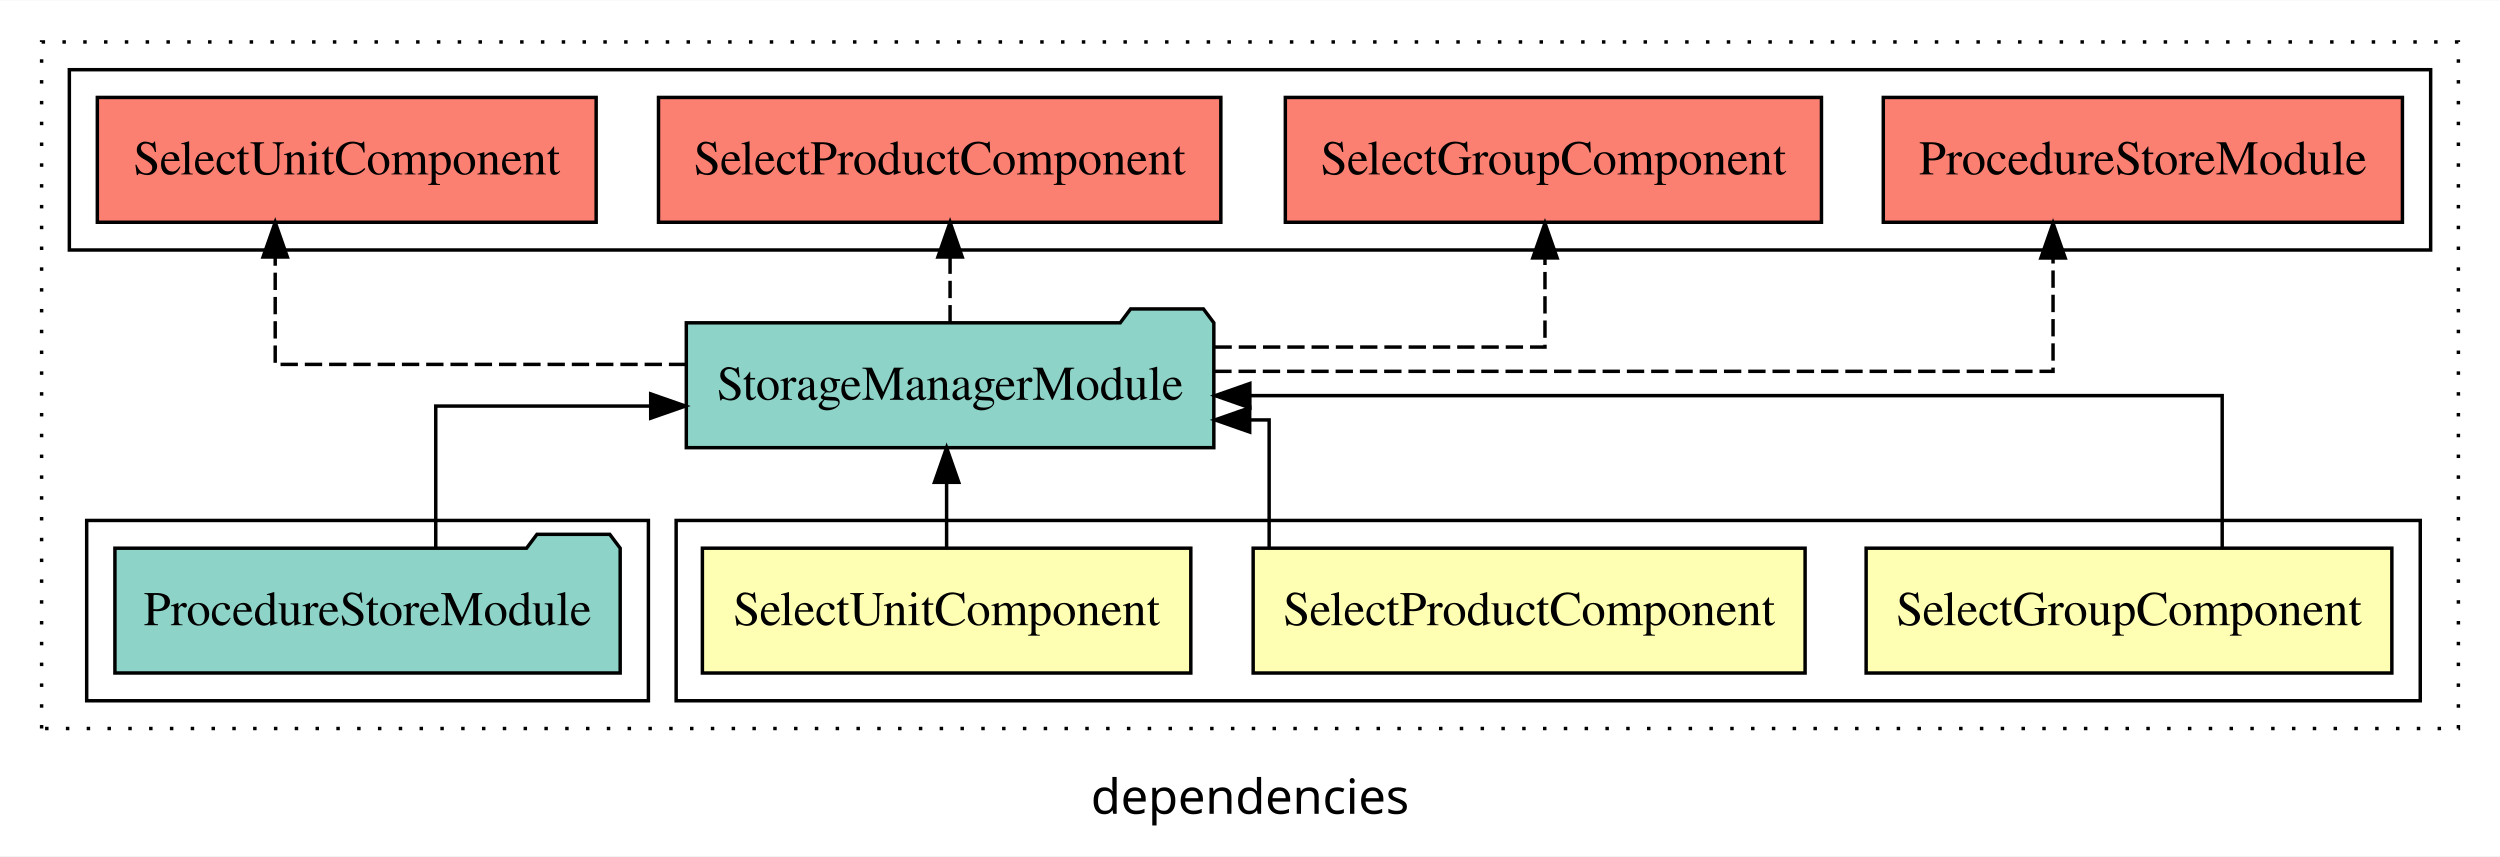
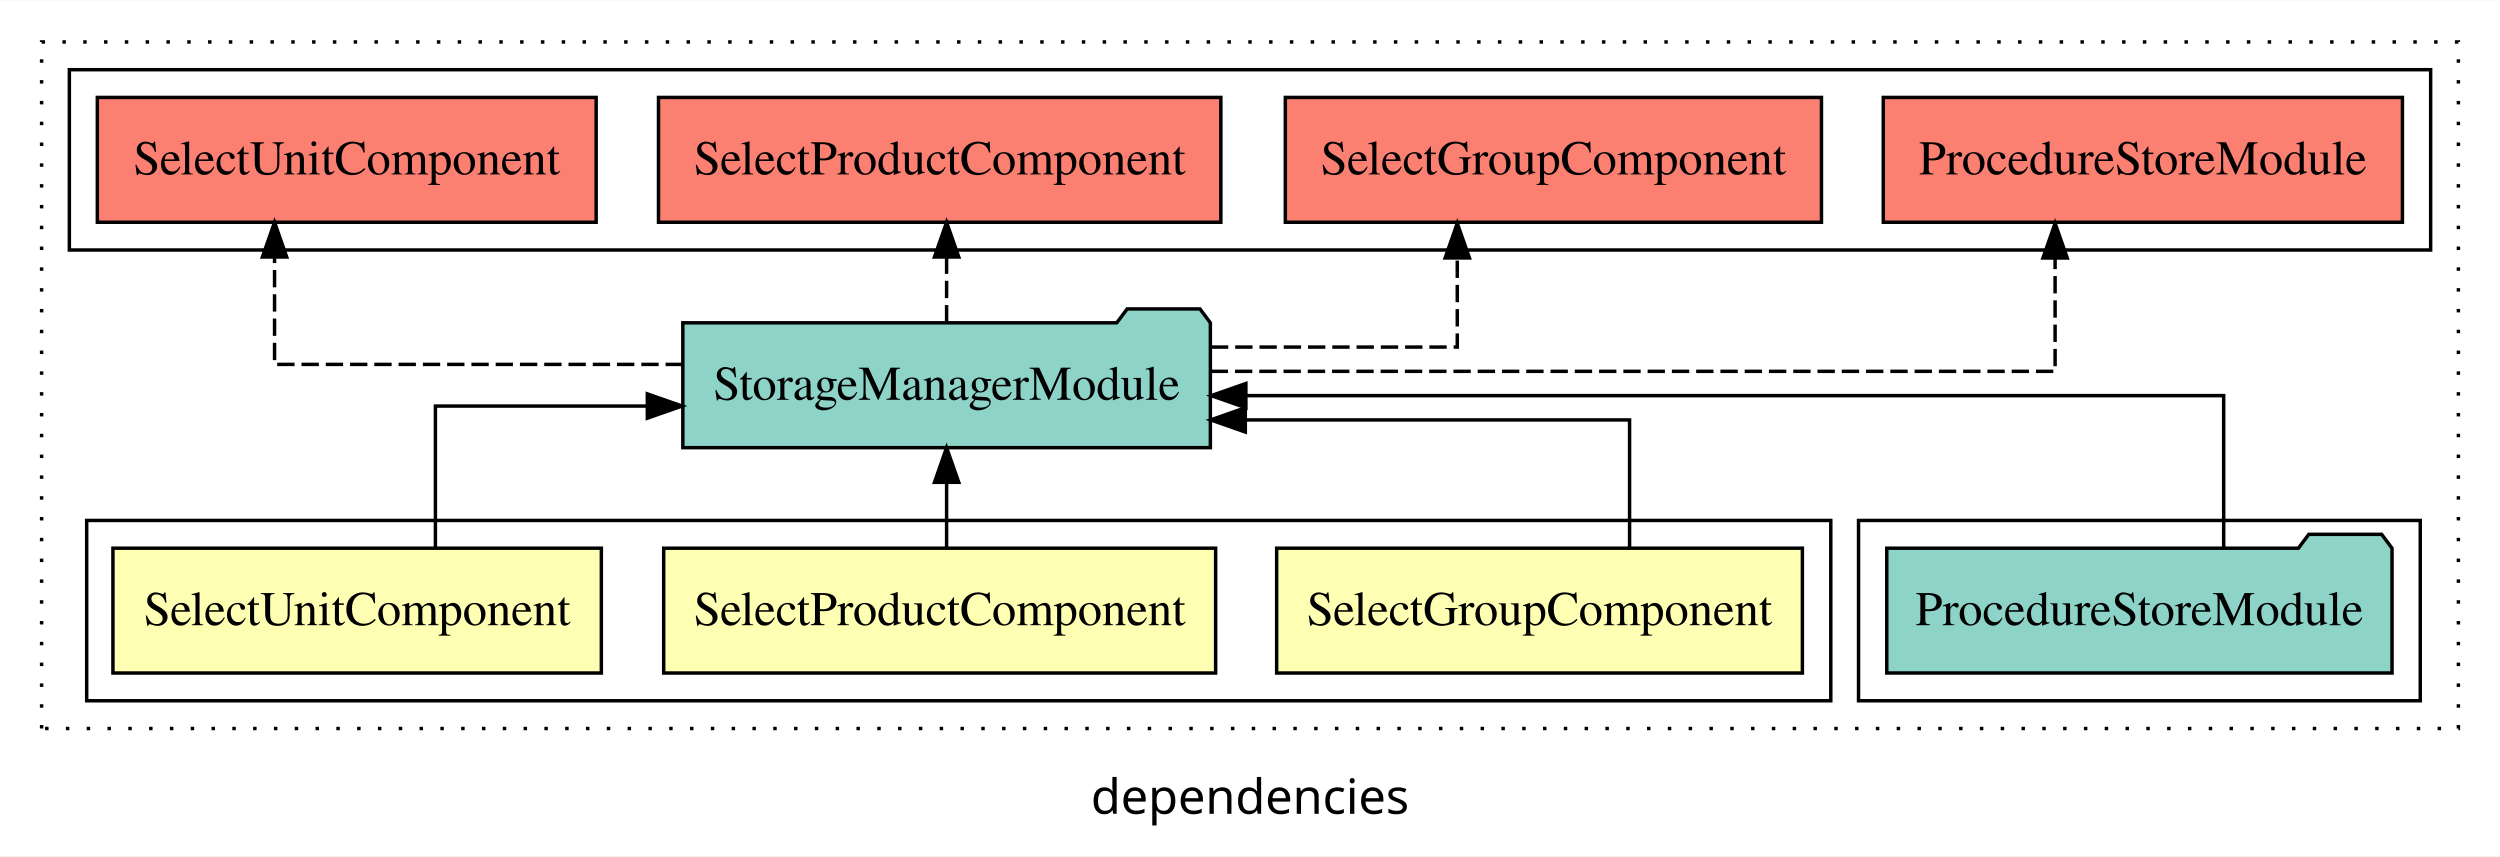
<svg xmlns="http://www.w3.org/2000/svg" width="721pt" height="247pt" viewBox="0.00 0.00 721.00 246.80">
  <g id="graph0" class="graph" transform="scale(1 1) rotate(0) translate(4 242.8)">
    <polygon fill="white" stroke="transparent" points="-4,4 -4,-242.8 717,-242.8 717,4 -4,4" />
    <text text-anchor="middle" x="356.5" y="-8.2" font-family="sans-serif" font-size="14.00">dependencies</text>
    <g id="clust1" class="cluster">
      <polygon fill="none" stroke="black" stroke-dasharray="1,5" points="8,-32.8 8,-230.8 705,-230.8 705,-32.8 8,-32.8" />
    </g>
+     <g id="clust6" class="cluster">
+       <polygon fill="none" stroke="black" points="532,-40.8 532,-92.8 694,-92.8 694,-40.8 532,-40.8" />
+     </g>
    <g id="clust7" class="cluster">
      <polygon fill="none" stroke="black" points="16,-170.8 16,-222.8 697,-222.8 697,-170.8 16,-170.8" />
    </g>
    <g id="clust2" class="cluster">
-       <polygon fill="none" stroke="black" points="191,-40.8 191,-92.8 694,-92.8 694,-40.8 191,-40.8" />
-     </g>
-     <g id="clust6" class="cluster">
-       <polygon fill="none" stroke="black" points="21,-40.8 21,-92.8 183,-92.8 183,-40.8 21,-40.8" />
+       <polygon fill="none" stroke="black" points="21,-40.8 21,-92.8 524,-92.8 524,-40.8 21,-40.8" />
    </g>
    <g id="node1" class="node">
-       <polygon fill="#ffffb3" stroke="black" points="685.81,-84.8 534.19,-84.8 534.19,-48.8 685.81,-48.8 685.81,-84.8" />
-       <text text-anchor="middle" x="610" y="-62.6" font-family="Times,serif" font-size="14.00">SelectGroupComponent</text>
+       <polygon fill="#ffffb3" stroke="black" points="515.81,-84.8 364.19,-84.8 364.19,-48.8 515.81,-48.8 515.81,-84.8" />
+       <text text-anchor="middle" x="440" y="-62.6" font-family="Times,serif" font-size="14.00">SelectGroupComponent</text>
    </g>
    <g id="node4" class="node">
-       <polygon fill="#8dd3c7" stroke="black" points="346.07,-149.8 343.07,-153.8 322.07,-153.8 319.07,-149.8 193.93,-149.8 193.93,-113.8 346.07,-113.8 346.07,-149.8" />
-       <text text-anchor="middle" x="270" y="-127.6" font-family="Times,serif" font-size="14.00">StorageManagerModule</text>
+       <polygon fill="#8dd3c7" stroke="black" points="345.07,-149.8 342.07,-153.8 321.07,-153.8 318.07,-149.8 192.93,-149.8 192.93,-113.8 345.07,-113.8 345.07,-149.8" />
+       <text text-anchor="middle" x="269" y="-127.6" font-family="Times,serif" font-size="14.00">StorageManagerModule</text>
    </g>
    <g id="edge1" class="edge">
-       <path fill="none" stroke="black" d="M636.88,-85.07C636.88,-103.36 636.88,-128.8 636.88,-128.8 636.88,-128.8 356.46,-128.8 356.46,-128.8" />
-       <polygon fill="black" stroke="black" points="356.46,-125.3 346.46,-128.8 356.46,-132.3 356.46,-125.3" />
+       <path fill="none" stroke="black" d="M465.97,-84.81C465.97,-100.85 465.97,-121.8 465.97,-121.8 465.97,-121.8 355.15,-121.8 355.15,-121.8" />
+       <polygon fill="black" stroke="black" points="355.15,-118.3 345.15,-121.8 355.15,-125.3 355.15,-118.3" />
    </g>
    <g id="node2" class="node">
-       <polygon fill="#ffffb3" stroke="black" points="516.59,-84.8 357.41,-84.8 357.41,-48.8 516.59,-48.8 516.59,-84.8" />
-       <text text-anchor="middle" x="437" y="-62.6" font-family="Times,serif" font-size="14.00">SelectProductComponent</text>
+       <polygon fill="#ffffb3" stroke="black" points="346.59,-84.8 187.41,-84.8 187.41,-48.8 346.59,-48.8 346.59,-84.8" />
+       <text text-anchor="middle" x="267" y="-62.6" font-family="Times,serif" font-size="14.00">SelectProductComponent</text>
    </g>
    <g id="edge2" class="edge">
-       <path fill="none" stroke="black" d="M362.02,-84.81C362.02,-100.85 362.02,-121.8 362.02,-121.8 362.02,-121.8 356.41,-121.8 356.41,-121.8" />
-       <polygon fill="black" stroke="black" points="356.41,-118.3 346.41,-121.8 356.41,-125.3 356.41,-118.3" />
+       <path fill="none" stroke="black" d="M269,-84.91C269,-84.91 269,-103.79 269,-103.79" />
+       <polygon fill="black" stroke="black" points="265.5,-103.79 269,-113.79 272.5,-103.79 265.5,-103.79" />
    </g>
    <g id="node3" class="node">
-       <polygon fill="#ffffb3" stroke="black" points="339.43,-84.8 198.57,-84.8 198.57,-48.8 339.43,-48.8 339.43,-84.8" />
-       <text text-anchor="middle" x="269" y="-62.6" font-family="Times,serif" font-size="14.00">SelectUnitComponent</text>
+       <polygon fill="#ffffb3" stroke="black" points="169.43,-84.8 28.57,-84.8 28.57,-48.8 169.43,-48.8 169.43,-84.8" />
+       <text text-anchor="middle" x="99" y="-62.6" font-family="Times,serif" font-size="14.00">SelectUnitComponent</text>
    </g>
    <g id="edge3" class="edge">
-       <path fill="none" stroke="black" d="M269,-84.91C269,-84.91 269,-103.79 269,-103.79" />
-       <polygon fill="black" stroke="black" points="265.5,-103.79 269,-113.79 272.5,-103.79 265.5,-103.79" />
+       <path fill="none" stroke="black" d="M121.57,-84.82C121.57,-102.17 121.57,-125.8 121.57,-125.8 121.57,-125.8 182.69,-125.8 182.69,-125.8" />
+       <polygon fill="black" stroke="black" points="182.69,-129.3 192.69,-125.8 182.69,-122.3 182.69,-129.3" />
    </g>
    <g id="node6" class="node">
      <polygon fill="#fb8072" stroke="black" points="688.86,-214.8 539.14,-214.8 539.14,-178.8 688.86,-178.8 688.86,-214.8" />
      <text text-anchor="middle" x="614" y="-192.6" font-family="Times,serif" font-size="14.00">ProcedureStoreModule </text>
    </g>
    <g id="edge5" class="edge">
-       <path fill="none" stroke="black" stroke-dasharray="5,2" d="M346.19,-135.8C440.3,-135.8 588.1,-135.8 588.1,-135.8 588.1,-135.8 588.1,-168.5 588.1,-168.5" />
-       <polygon fill="black" stroke="black" points="584.6,-168.5 588.1,-178.5 591.6,-168.5 584.6,-168.5" />
+       <path fill="none" stroke="black" stroke-dasharray="5,2" d="M345.17,-135.8C439.73,-135.8 588.69,-135.8 588.69,-135.8 588.69,-135.8 588.69,-168.5 588.69,-168.5" />
+       <polygon fill="black" stroke="black" points="585.19,-168.5 588.69,-178.5 592.19,-168.5 585.19,-168.5" />
    </g>
    <g id="node7" class="node">
      <polygon fill="#fb8072" stroke="black" points="521.31,-214.8 366.69,-214.8 366.69,-178.8 521.31,-178.8 521.31,-214.8" />
      <text text-anchor="middle" x="444" y="-192.6" font-family="Times,serif" font-size="14.00">SelectGroupComponent </text>
    </g>
    <g id="edge6" class="edge">
-       <path fill="none" stroke="black" stroke-dasharray="5,2" d="M346.25,-142.8C392.07,-142.8 441.57,-142.8 441.57,-142.8 441.57,-142.8 441.57,-168.52 441.57,-168.52" />
-       <polygon fill="black" stroke="black" points="438.07,-168.52 441.57,-178.52 445.07,-168.52 438.07,-168.52" />
+       <path fill="none" stroke="black" stroke-dasharray="5,2" d="M345.23,-142.8C381.17,-142.8 416.28,-142.8 416.28,-142.8 416.28,-142.8 416.28,-168.52 416.28,-168.52" />
+       <polygon fill="black" stroke="black" points="412.78,-168.52 416.28,-178.52 419.78,-168.52 412.78,-168.52" />
    </g>
    <g id="node8" class="node">
      <polygon fill="#fb8072" stroke="black" points="348.09,-214.8 185.91,-214.8 185.91,-178.8 348.09,-178.8 348.09,-214.8" />
      <text text-anchor="middle" x="267" y="-192.6" font-family="Times,serif" font-size="14.00">SelectProductComponent </text>
    </g>
    <g id="edge7" class="edge">
-       <path fill="none" stroke="black" stroke-dasharray="5,2" d="M270,-149.91C270,-149.91 270,-168.79 270,-168.79" />
-       <polygon fill="black" stroke="black" points="266.5,-168.79 270,-178.79 273.5,-168.79 266.5,-168.79" />
+       <path fill="none" stroke="black" stroke-dasharray="5,2" d="M269,-149.91C269,-149.91 269,-168.79 269,-168.79" />
+       <polygon fill="black" stroke="black" points="265.5,-168.79 269,-178.79 272.5,-168.79 265.5,-168.79" />
    </g>
    <g id="node9" class="node">
      <polygon fill="#fb8072" stroke="black" points="167.93,-214.8 24.07,-214.8 24.07,-178.8 167.93,-178.8 167.93,-214.8" />
      <text text-anchor="middle" x="96" y="-192.6" font-family="Times,serif" font-size="14.00">SelectUnitComponent </text>
    </g>
    <g id="edge8" class="edge">
-       <path fill="none" stroke="black" stroke-dasharray="5,2" d="M193.91,-137.8C139.33,-137.8 75.37,-137.8 75.37,-137.8 75.37,-137.8 75.37,-168.78 75.37,-168.78" />
-       <polygon fill="black" stroke="black" points="71.87,-168.78 75.37,-178.78 78.87,-168.78 71.87,-168.78" />
+       <path fill="none" stroke="black" stroke-dasharray="5,2" d="M192.95,-137.8C138.65,-137.8 75.18,-137.8 75.18,-137.8 75.18,-137.8 75.18,-168.78 75.18,-168.78" />
+       <polygon fill="black" stroke="black" points="71.68,-168.78 75.18,-178.78 78.68,-168.78 71.68,-168.78" />
    </g>
    <g id="node5" class="node">
-       <polygon fill="#8dd3c7" stroke="black" points="174.86,-84.8 171.86,-88.8 150.86,-88.8 147.86,-84.8 29.14,-84.8 29.14,-48.8 174.86,-48.8 174.86,-84.8" />
-       <text text-anchor="middle" x="102" y="-62.6" font-family="Times,serif" font-size="14.00">ProcedureStoreModule</text>
+       <polygon fill="#8dd3c7" stroke="black" points="685.86,-84.8 682.86,-88.8 661.86,-88.8 658.86,-84.8 540.14,-84.8 540.14,-48.8 685.86,-48.8 685.86,-84.8" />
+       <text text-anchor="middle" x="613" y="-62.6" font-family="Times,serif" font-size="14.00">ProcedureStoreModule</text>
    </g>
    <g id="edge4" class="edge">
-       <path fill="none" stroke="black" d="M121.67,-84.82C121.67,-102.17 121.67,-125.8 121.67,-125.8 121.67,-125.8 183.66,-125.8 183.66,-125.8" />
-       <polygon fill="black" stroke="black" points="183.66,-129.3 193.66,-125.8 183.66,-122.3 183.66,-129.3" />
+       <path fill="none" stroke="black" d="M637.31,-85.07C637.31,-103.36 637.31,-128.8 637.31,-128.8 637.31,-128.8 355.31,-128.8 355.31,-128.8" />
+       <polygon fill="black" stroke="black" points="355.31,-125.3 345.31,-128.8 355.31,-132.3 355.31,-125.3" />
    </g>
  </g>
</svg>
